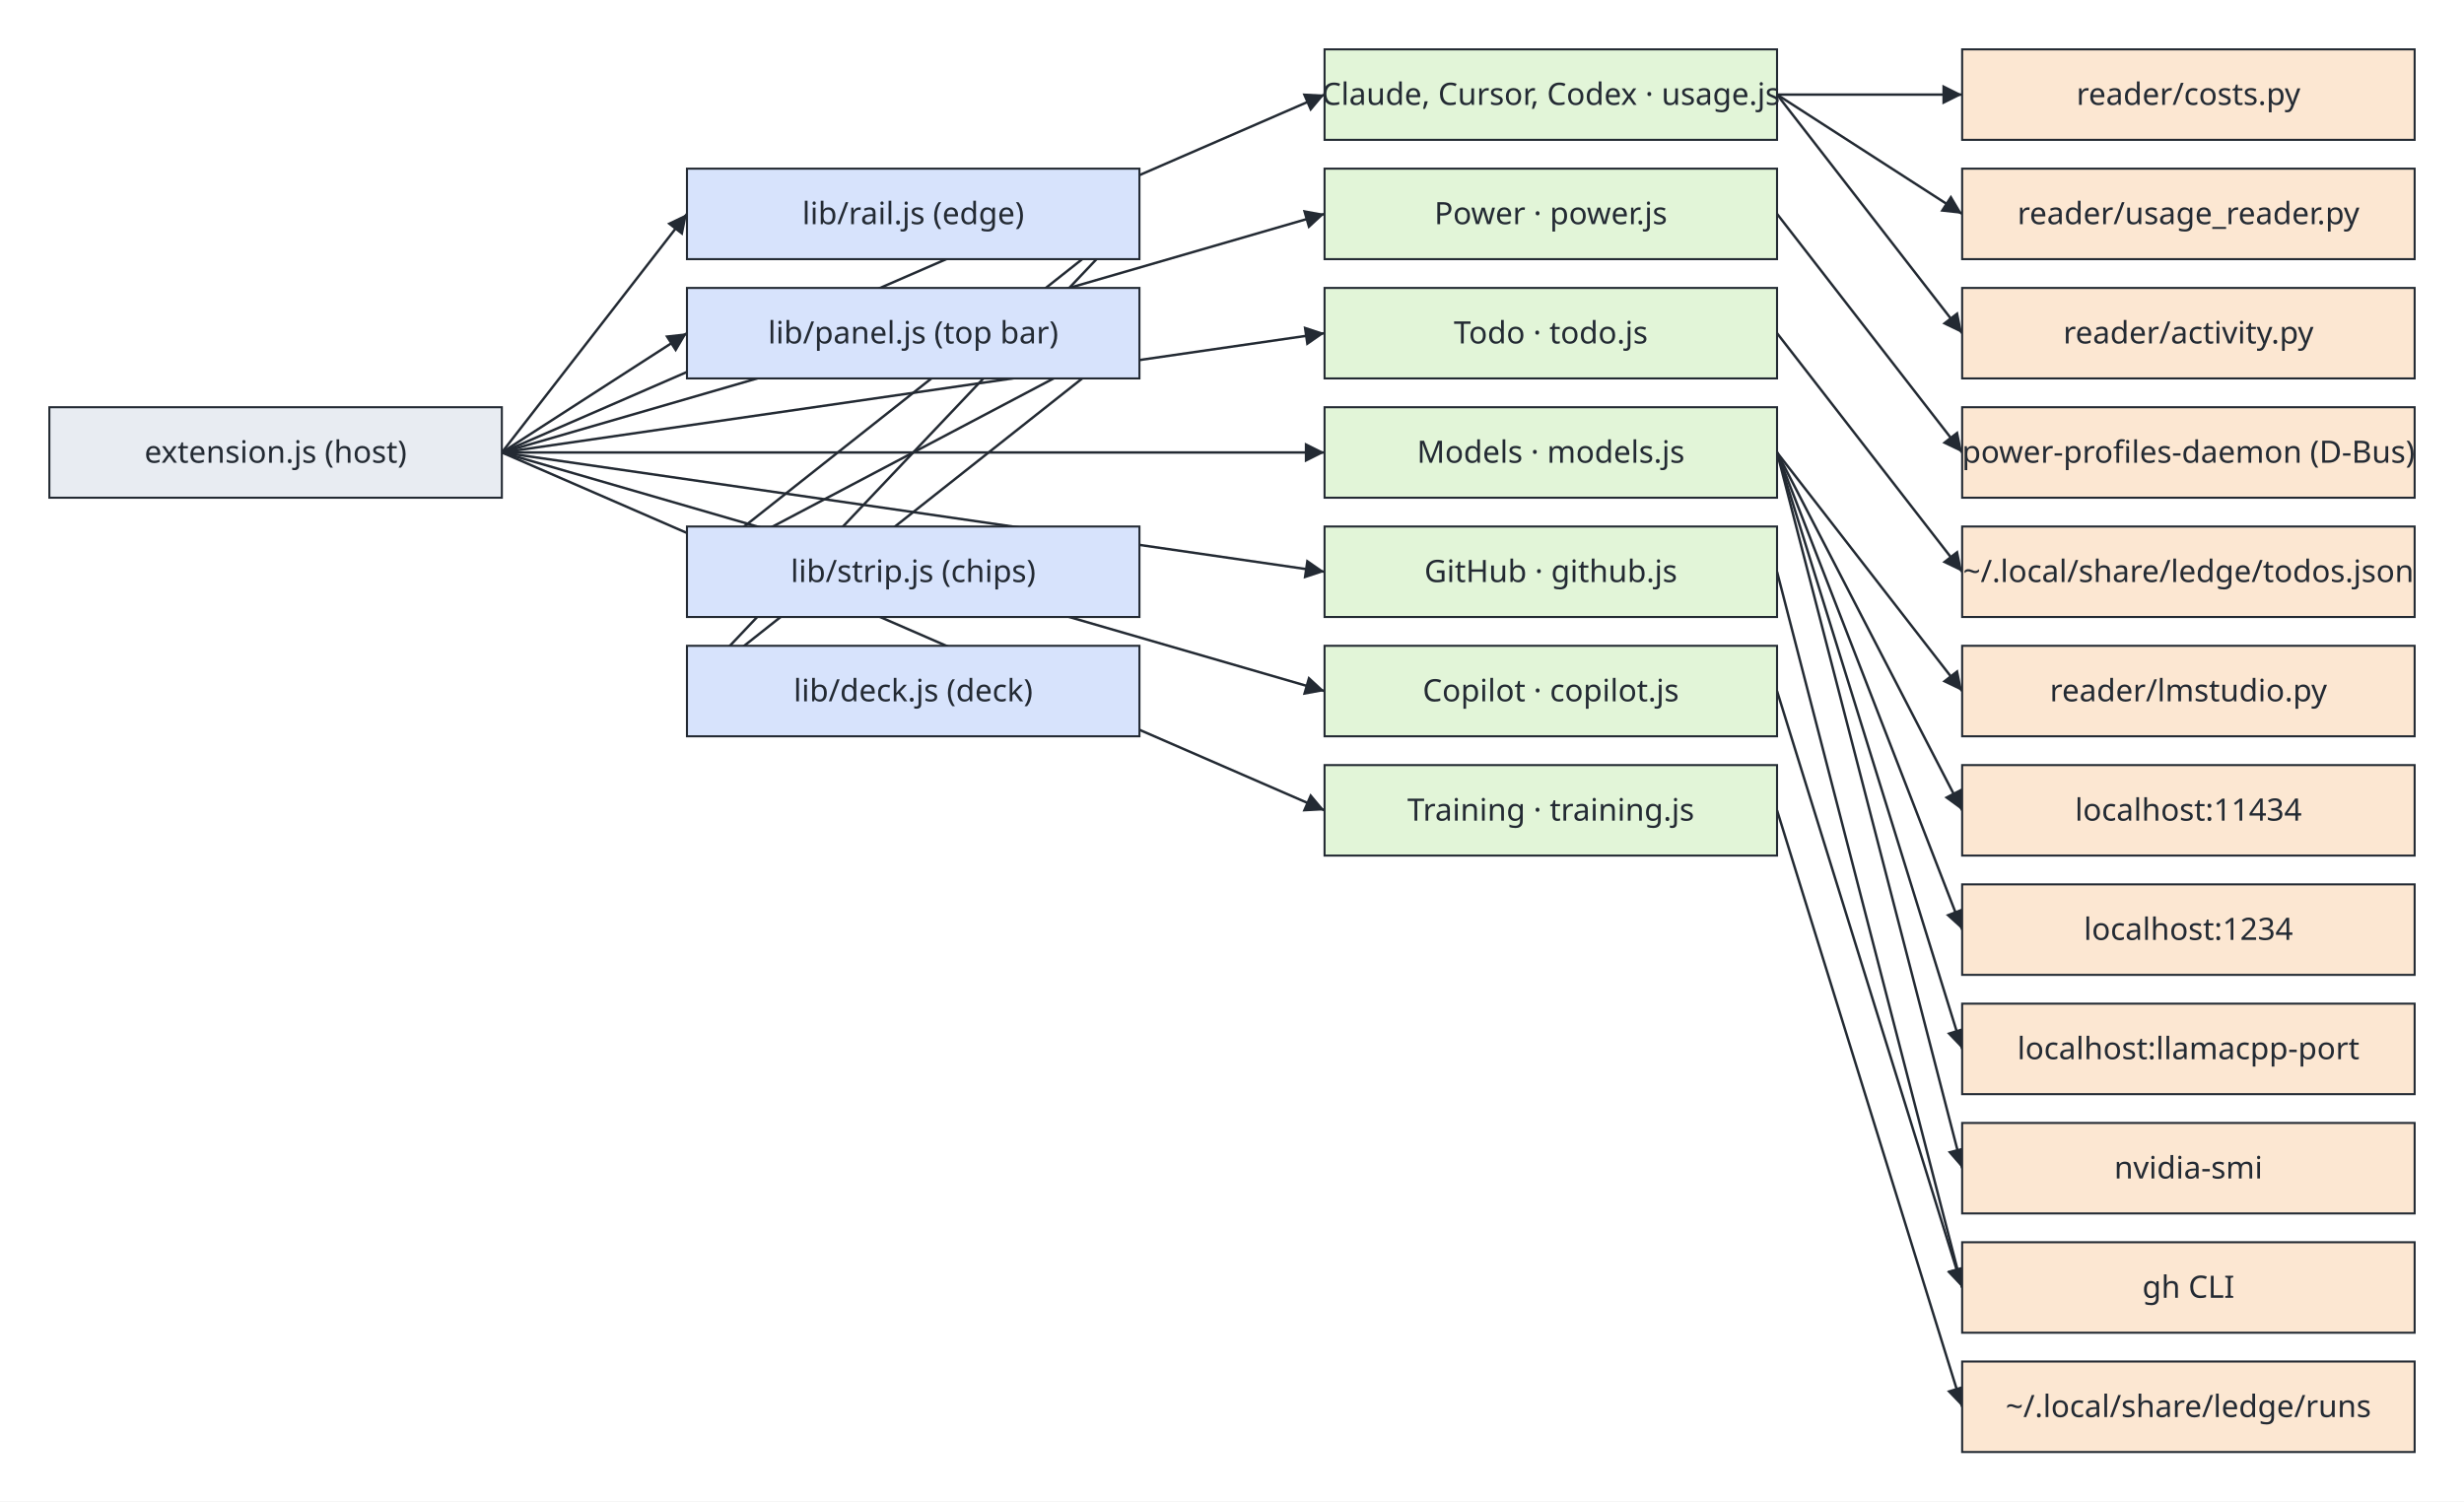
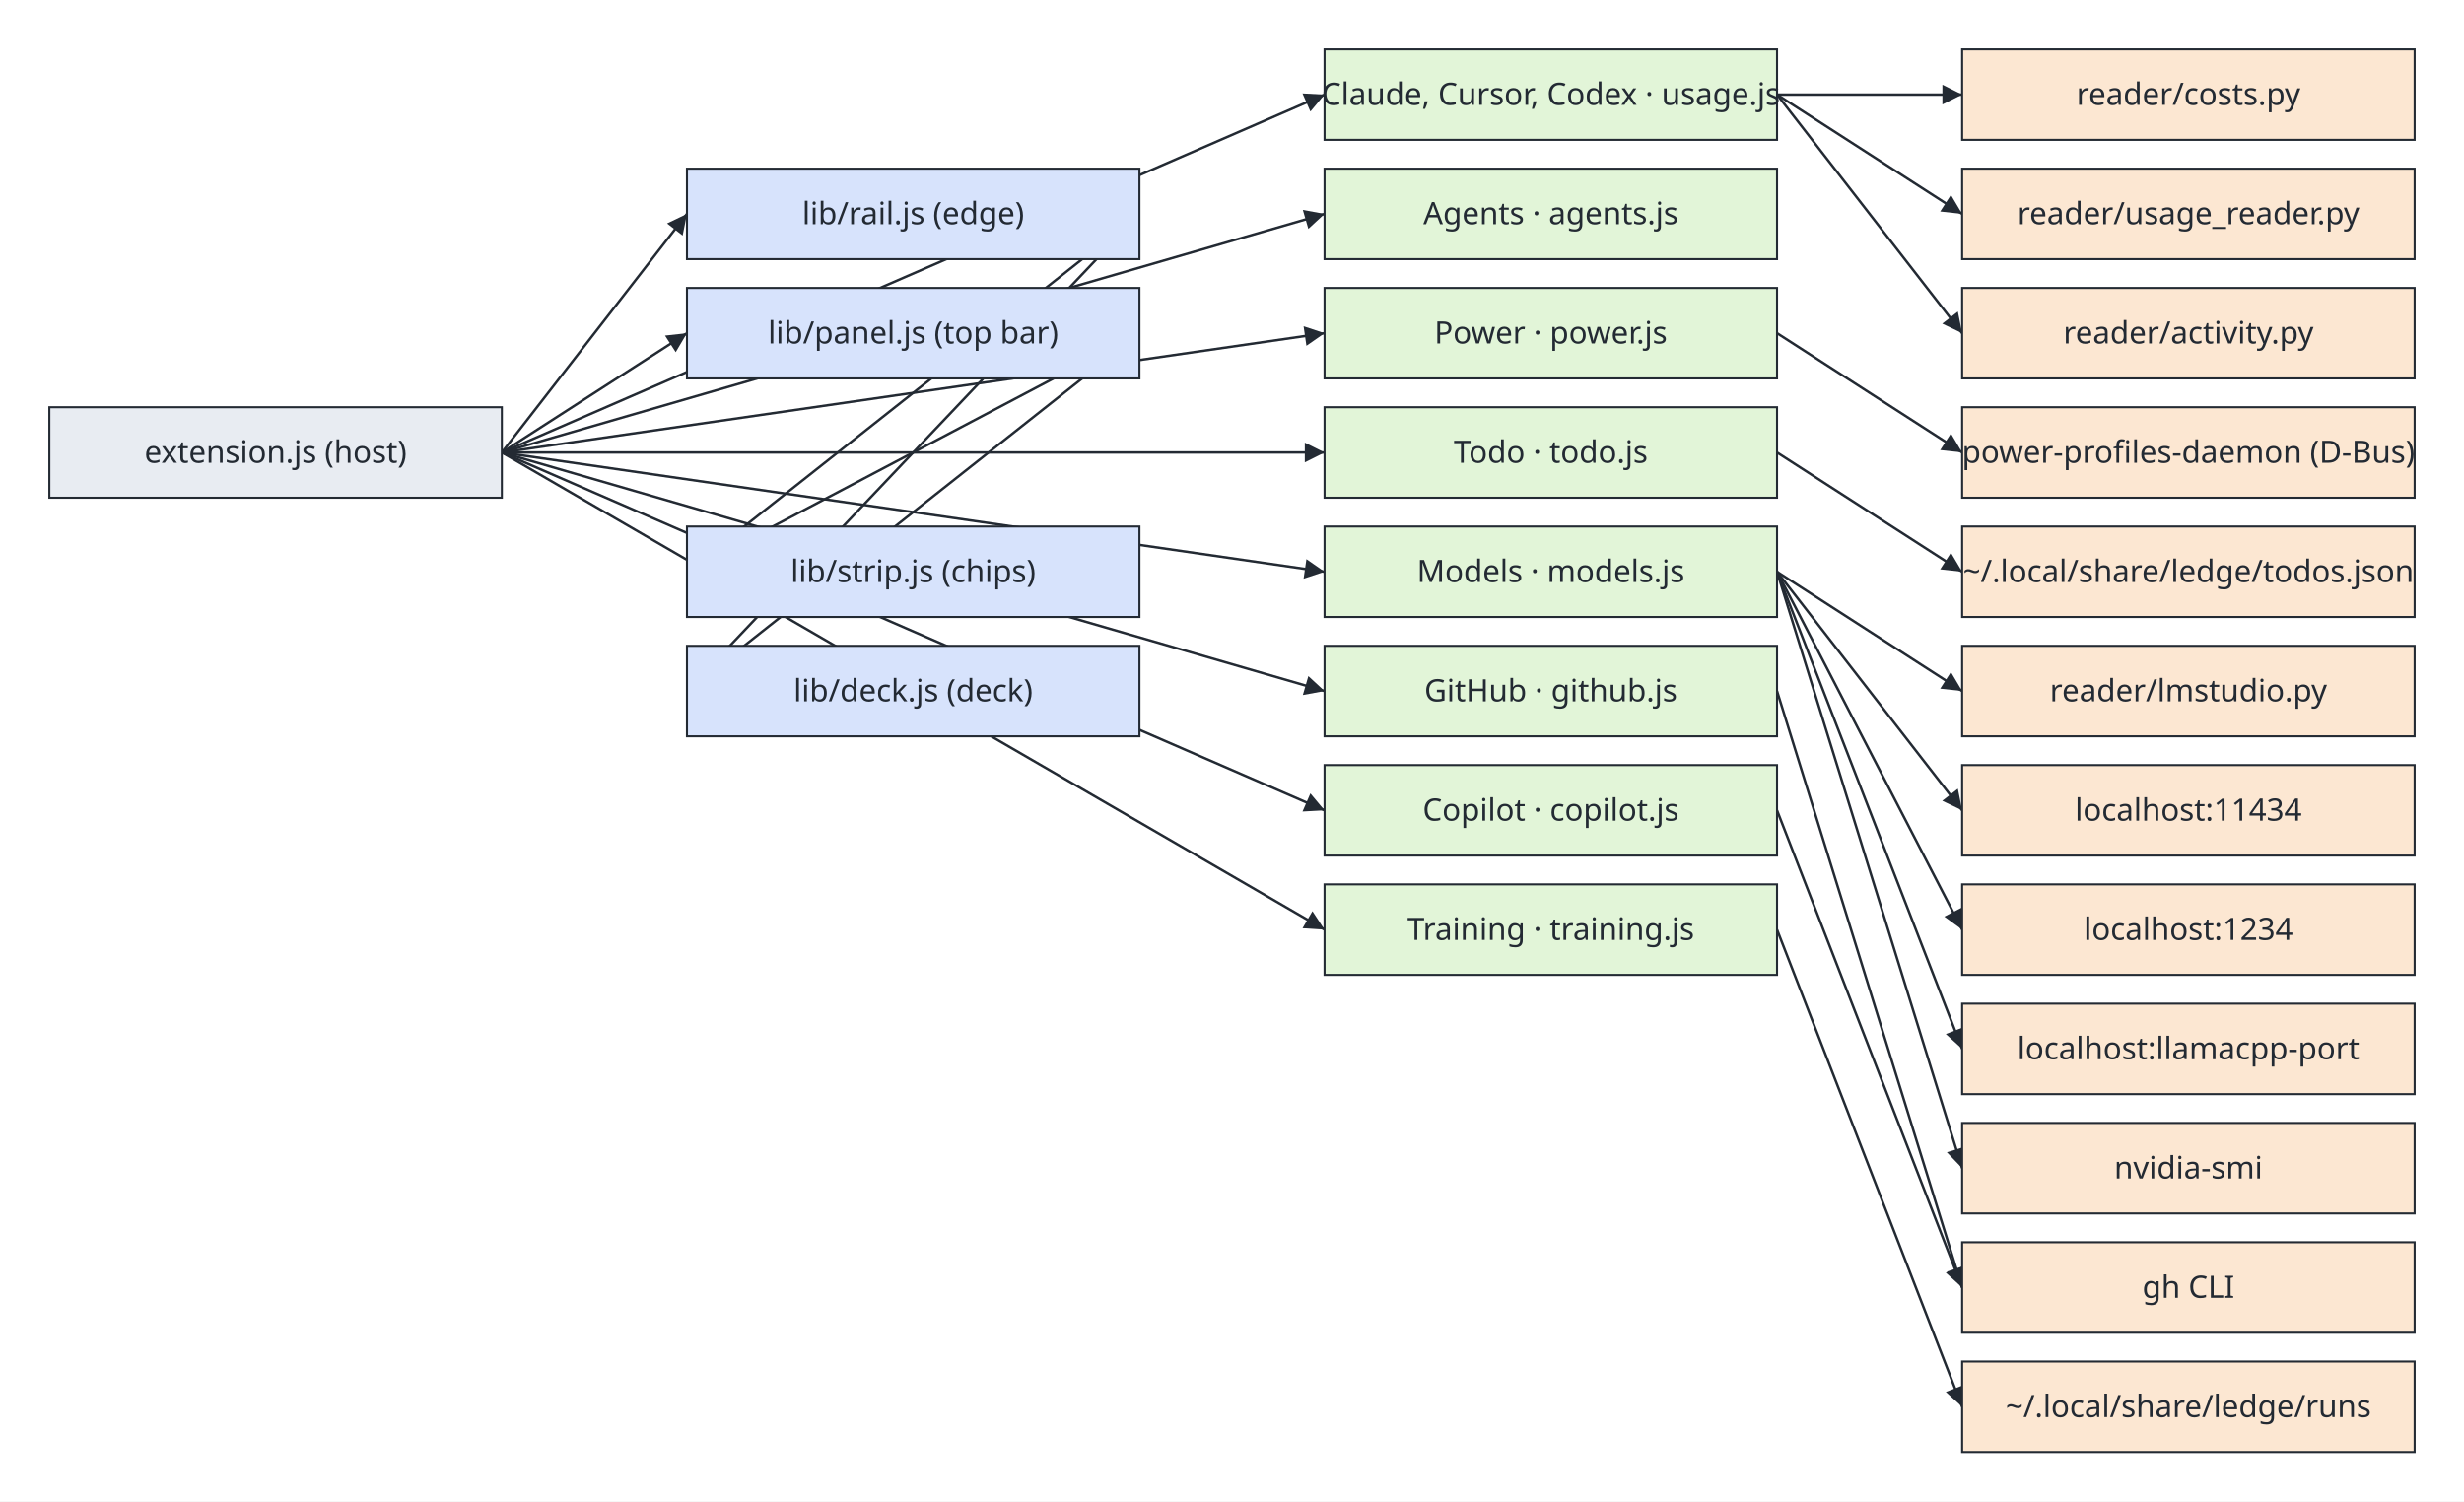
<svg xmlns="http://www.w3.org/2000/svg" width="1198" height="730" viewBox="0 0 1198 730" font-family="sans-serif" font-size="15">
  <defs>
    <marker id="head" viewBox="0 0 10 10" refX="10" refY="5" markerWidth="8" markerHeight="8" orient="auto">
      <path d="M0,0 L10,5 L0,10 z" fill="#232A33" />
    </marker>
  </defs>
  <rect width="1198" height="730" fill="#FFFFFF" />
  <line x1="244" y1="220.0" x2="334" y2="104.0" stroke="#232A33" stroke-width="1.2" marker-end="url(#head)" />
  <line x1="244" y1="220.0" x2="334" y2="162.0" stroke="#232A33" stroke-width="1.2" marker-end="url(#head)" />
  <line x1="554" y1="104.0" x2="334" y2="278.0" stroke="#232A33" stroke-width="1.2" marker-end="url(#head)" />
  <line x1="554" y1="104.0" x2="334" y2="336.0" stroke="#232A33" stroke-width="1.2" marker-end="url(#head)" />
  <line x1="554" y1="162.0" x2="334" y2="278.0" stroke="#232A33" stroke-width="1.2" marker-end="url(#head)" />
  <line x1="554" y1="162.0" x2="334" y2="336.0" stroke="#232A33" stroke-width="1.2" marker-end="url(#head)" />
  <line x1="244" y1="220.0" x2="644" y2="46.0" stroke="#232A33" stroke-width="1.2" marker-end="url(#head)" />
  <line x1="864" y1="46.0" x2="954" y2="46.0" stroke="#232A33" stroke-width="1.2" marker-end="url(#head)" />
  <line x1="864" y1="46.0" x2="954" y2="104.0" stroke="#232A33" stroke-width="1.2" marker-end="url(#head)" />
  <line x1="864" y1="46.0" x2="954" y2="162.0" stroke="#232A33" stroke-width="1.2" marker-end="url(#head)" />
  <line x1="244" y1="220.0" x2="644" y2="104.0" stroke="#232A33" stroke-width="1.2" marker-end="url(#head)" />
-   <line x1="864" y1="104.0" x2="954" y2="220.0" stroke="#232A33" stroke-width="1.2" marker-end="url(#head)" />
  <line x1="244" y1="220.0" x2="644" y2="162.0" stroke="#232A33" stroke-width="1.2" marker-end="url(#head)" />
-   <line x1="864" y1="162.0" x2="954" y2="278.0" stroke="#232A33" stroke-width="1.2" marker-end="url(#head)" />
+   <line x1="864" y1="162.0" x2="954" y2="220.0" stroke="#232A33" stroke-width="1.2" marker-end="url(#head)" />
  <line x1="244" y1="220.0" x2="644" y2="220.0" stroke="#232A33" stroke-width="1.2" marker-end="url(#head)" />
-   <line x1="864" y1="220.0" x2="954" y2="336.0" stroke="#232A33" stroke-width="1.2" marker-end="url(#head)" />
-   <line x1="864" y1="220.0" x2="954" y2="394.0" stroke="#232A33" stroke-width="1.2" marker-end="url(#head)" />
-   <line x1="864" y1="220.0" x2="954" y2="452.0" stroke="#232A33" stroke-width="1.2" marker-end="url(#head)" />
-   <line x1="864" y1="220.0" x2="954" y2="510.0" stroke="#232A33" stroke-width="1.2" marker-end="url(#head)" />
-   <line x1="864" y1="220.0" x2="954" y2="568.0" stroke="#232A33" stroke-width="1.2" marker-end="url(#head)" />
+   <line x1="864" y1="220.0" x2="954" y2="278.0" stroke="#232A33" stroke-width="1.2" marker-end="url(#head)" />
  <line x1="244" y1="220.0" x2="644" y2="278.0" stroke="#232A33" stroke-width="1.2" marker-end="url(#head)" />
-   <line x1="864" y1="278.0" x2="954" y2="626.0" stroke="#232A33" stroke-width="1.2" marker-end="url(#head)" />
+   <line x1="864" y1="278.0" x2="954" y2="336.0" stroke="#232A33" stroke-width="1.2" marker-end="url(#head)" />
+   <line x1="864" y1="278.0" x2="954" y2="394.0" stroke="#232A33" stroke-width="1.2" marker-end="url(#head)" />
+   <line x1="864" y1="278.0" x2="954" y2="452.0" stroke="#232A33" stroke-width="1.2" marker-end="url(#head)" />
+   <line x1="864" y1="278.0" x2="954" y2="510.0" stroke="#232A33" stroke-width="1.2" marker-end="url(#head)" />
+   <line x1="864" y1="278.0" x2="954" y2="568.0" stroke="#232A33" stroke-width="1.2" marker-end="url(#head)" />
  <line x1="244" y1="220.0" x2="644" y2="336.0" stroke="#232A33" stroke-width="1.2" marker-end="url(#head)" />
  <line x1="864" y1="336.0" x2="954" y2="626.0" stroke="#232A33" stroke-width="1.2" marker-end="url(#head)" />
  <line x1="244" y1="220.0" x2="644" y2="394.0" stroke="#232A33" stroke-width="1.2" marker-end="url(#head)" />
-   <line x1="864" y1="394.0" x2="954" y2="684.0" stroke="#232A33" stroke-width="1.2" marker-end="url(#head)" />
+   <line x1="864" y1="394.0" x2="954" y2="626.0" stroke="#232A33" stroke-width="1.2" marker-end="url(#head)" />
+   <line x1="244" y1="220.0" x2="644" y2="452.0" stroke="#232A33" stroke-width="1.2" marker-end="url(#head)" />
+   <line x1="864" y1="452.0" x2="954" y2="684.0" stroke="#232A33" stroke-width="1.2" marker-end="url(#head)" />
  <rect x="24" y="198" width="220" height="44" fill="#E8ECF2" stroke="#232A33" stroke-width="1" />
  <text x="134.0" y="225.0" text-anchor="middle" fill="#232A33">extension.js (host)</text>
  <rect x="334" y="82" width="220" height="44" fill="#D7E3FC" stroke="#232A33" stroke-width="1" />
  <text x="444.0" y="109.0" text-anchor="middle" fill="#232A33">lib/rail.js (edge)</text>
  <rect x="334" y="140" width="220" height="44" fill="#D7E3FC" stroke="#232A33" stroke-width="1" />
  <text x="444.0" y="167.0" text-anchor="middle" fill="#232A33">lib/panel.js (top bar)</text>
  <rect x="334" y="256" width="220" height="44" fill="#D7E3FC" stroke="#232A33" stroke-width="1" />
  <text x="444.0" y="283.0" text-anchor="middle" fill="#232A33">lib/strip.js (chips)</text>
  <rect x="334" y="314" width="220" height="44" fill="#D7E3FC" stroke="#232A33" stroke-width="1" />
  <text x="444.0" y="341.0" text-anchor="middle" fill="#232A33">lib/deck.js (deck)</text>
  <rect x="644" y="24" width="220" height="44" fill="#E2F5D8" stroke="#232A33" stroke-width="1" />
  <text x="754.0" y="51.0" text-anchor="middle" fill="#232A33">Claude, Cursor, Codex · usage.js</text>
  <rect x="954" y="24" width="220" height="44" fill="#FCE7D2" stroke="#232A33" stroke-width="1" />
  <text x="1064.0" y="51.0" text-anchor="middle" fill="#232A33">reader/costs.py</text>
  <rect x="954" y="82" width="220" height="44" fill="#FCE7D2" stroke="#232A33" stroke-width="1" />
  <text x="1064.0" y="109.0" text-anchor="middle" fill="#232A33">reader/usage_reader.py</text>
  <rect x="954" y="140" width="220" height="44" fill="#FCE7D2" stroke="#232A33" stroke-width="1" />
  <text x="1064.0" y="167.0" text-anchor="middle" fill="#232A33">reader/activity.py</text>
  <rect x="644" y="82" width="220" height="44" fill="#E2F5D8" stroke="#232A33" stroke-width="1" />
-   <text x="754.0" y="109.0" text-anchor="middle" fill="#232A33">Power · power.js</text>
+   <text x="754.0" y="109.0" text-anchor="middle" fill="#232A33">Agents · agents.js</text>
+   <rect x="644" y="140" width="220" height="44" fill="#E2F5D8" stroke="#232A33" stroke-width="1" />
+   <text x="754.0" y="167.0" text-anchor="middle" fill="#232A33">Power · power.js</text>
  <rect x="954" y="198" width="220" height="44" fill="#FCE7D2" stroke="#232A33" stroke-width="1" />
  <text x="1064.0" y="225.0" text-anchor="middle" fill="#232A33">power-profiles-daemon (D-Bus)</text>
-   <rect x="644" y="140" width="220" height="44" fill="#E2F5D8" stroke="#232A33" stroke-width="1" />
-   <text x="754.0" y="167.0" text-anchor="middle" fill="#232A33">Todo · todo.js</text>
+   <rect x="644" y="198" width="220" height="44" fill="#E2F5D8" stroke="#232A33" stroke-width="1" />
+   <text x="754.0" y="225.0" text-anchor="middle" fill="#232A33">Todo · todo.js</text>
  <rect x="954" y="256" width="220" height="44" fill="#FCE7D2" stroke="#232A33" stroke-width="1" />
  <text x="1064.0" y="283.0" text-anchor="middle" fill="#232A33">~/.local/share/ledge/todos.json</text>
-   <rect x="644" y="198" width="220" height="44" fill="#E2F5D8" stroke="#232A33" stroke-width="1" />
-   <text x="754.0" y="225.0" text-anchor="middle" fill="#232A33">Models · models.js</text>
+   <rect x="644" y="256" width="220" height="44" fill="#E2F5D8" stroke="#232A33" stroke-width="1" />
+   <text x="754.0" y="283.0" text-anchor="middle" fill="#232A33">Models · models.js</text>
  <rect x="954" y="314" width="220" height="44" fill="#FCE7D2" stroke="#232A33" stroke-width="1" />
  <text x="1064.0" y="341.0" text-anchor="middle" fill="#232A33">reader/lmstudio.py</text>
  <rect x="954" y="372" width="220" height="44" fill="#FCE7D2" stroke="#232A33" stroke-width="1" />
  <text x="1064.0" y="399.0" text-anchor="middle" fill="#232A33">localhost:11434</text>
  <rect x="954" y="430" width="220" height="44" fill="#FCE7D2" stroke="#232A33" stroke-width="1" />
  <text x="1064.0" y="457.0" text-anchor="middle" fill="#232A33">localhost:1234</text>
  <rect x="954" y="488" width="220" height="44" fill="#FCE7D2" stroke="#232A33" stroke-width="1" />
  <text x="1064.0" y="515.0" text-anchor="middle" fill="#232A33">localhost:llamacpp-port</text>
  <rect x="954" y="546" width="220" height="44" fill="#FCE7D2" stroke="#232A33" stroke-width="1" />
  <text x="1064.0" y="573.0" text-anchor="middle" fill="#232A33">nvidia-smi</text>
-   <rect x="644" y="256" width="220" height="44" fill="#E2F5D8" stroke="#232A33" stroke-width="1" />
-   <text x="754.0" y="283.0" text-anchor="middle" fill="#232A33">GitHub · github.js</text>
+   <rect x="644" y="314" width="220" height="44" fill="#E2F5D8" stroke="#232A33" stroke-width="1" />
+   <text x="754.0" y="341.0" text-anchor="middle" fill="#232A33">GitHub · github.js</text>
  <rect x="954" y="604" width="220" height="44" fill="#FCE7D2" stroke="#232A33" stroke-width="1" />
  <text x="1064.0" y="631.0" text-anchor="middle" fill="#232A33">gh CLI</text>
-   <rect x="644" y="314" width="220" height="44" fill="#E2F5D8" stroke="#232A33" stroke-width="1" />
-   <text x="754.0" y="341.0" text-anchor="middle" fill="#232A33">Copilot · copilot.js</text>
  <rect x="644" y="372" width="220" height="44" fill="#E2F5D8" stroke="#232A33" stroke-width="1" />
-   <text x="754.0" y="399.0" text-anchor="middle" fill="#232A33">Training · training.js</text>
+   <text x="754.0" y="399.0" text-anchor="middle" fill="#232A33">Copilot · copilot.js</text>
+   <rect x="644" y="430" width="220" height="44" fill="#E2F5D8" stroke="#232A33" stroke-width="1" />
+   <text x="754.0" y="457.0" text-anchor="middle" fill="#232A33">Training · training.js</text>
  <rect x="954" y="662" width="220" height="44" fill="#FCE7D2" stroke="#232A33" stroke-width="1" />
  <text x="1064.0" y="689.0" text-anchor="middle" fill="#232A33">~/.local/share/ledge/runs</text>
</svg>
